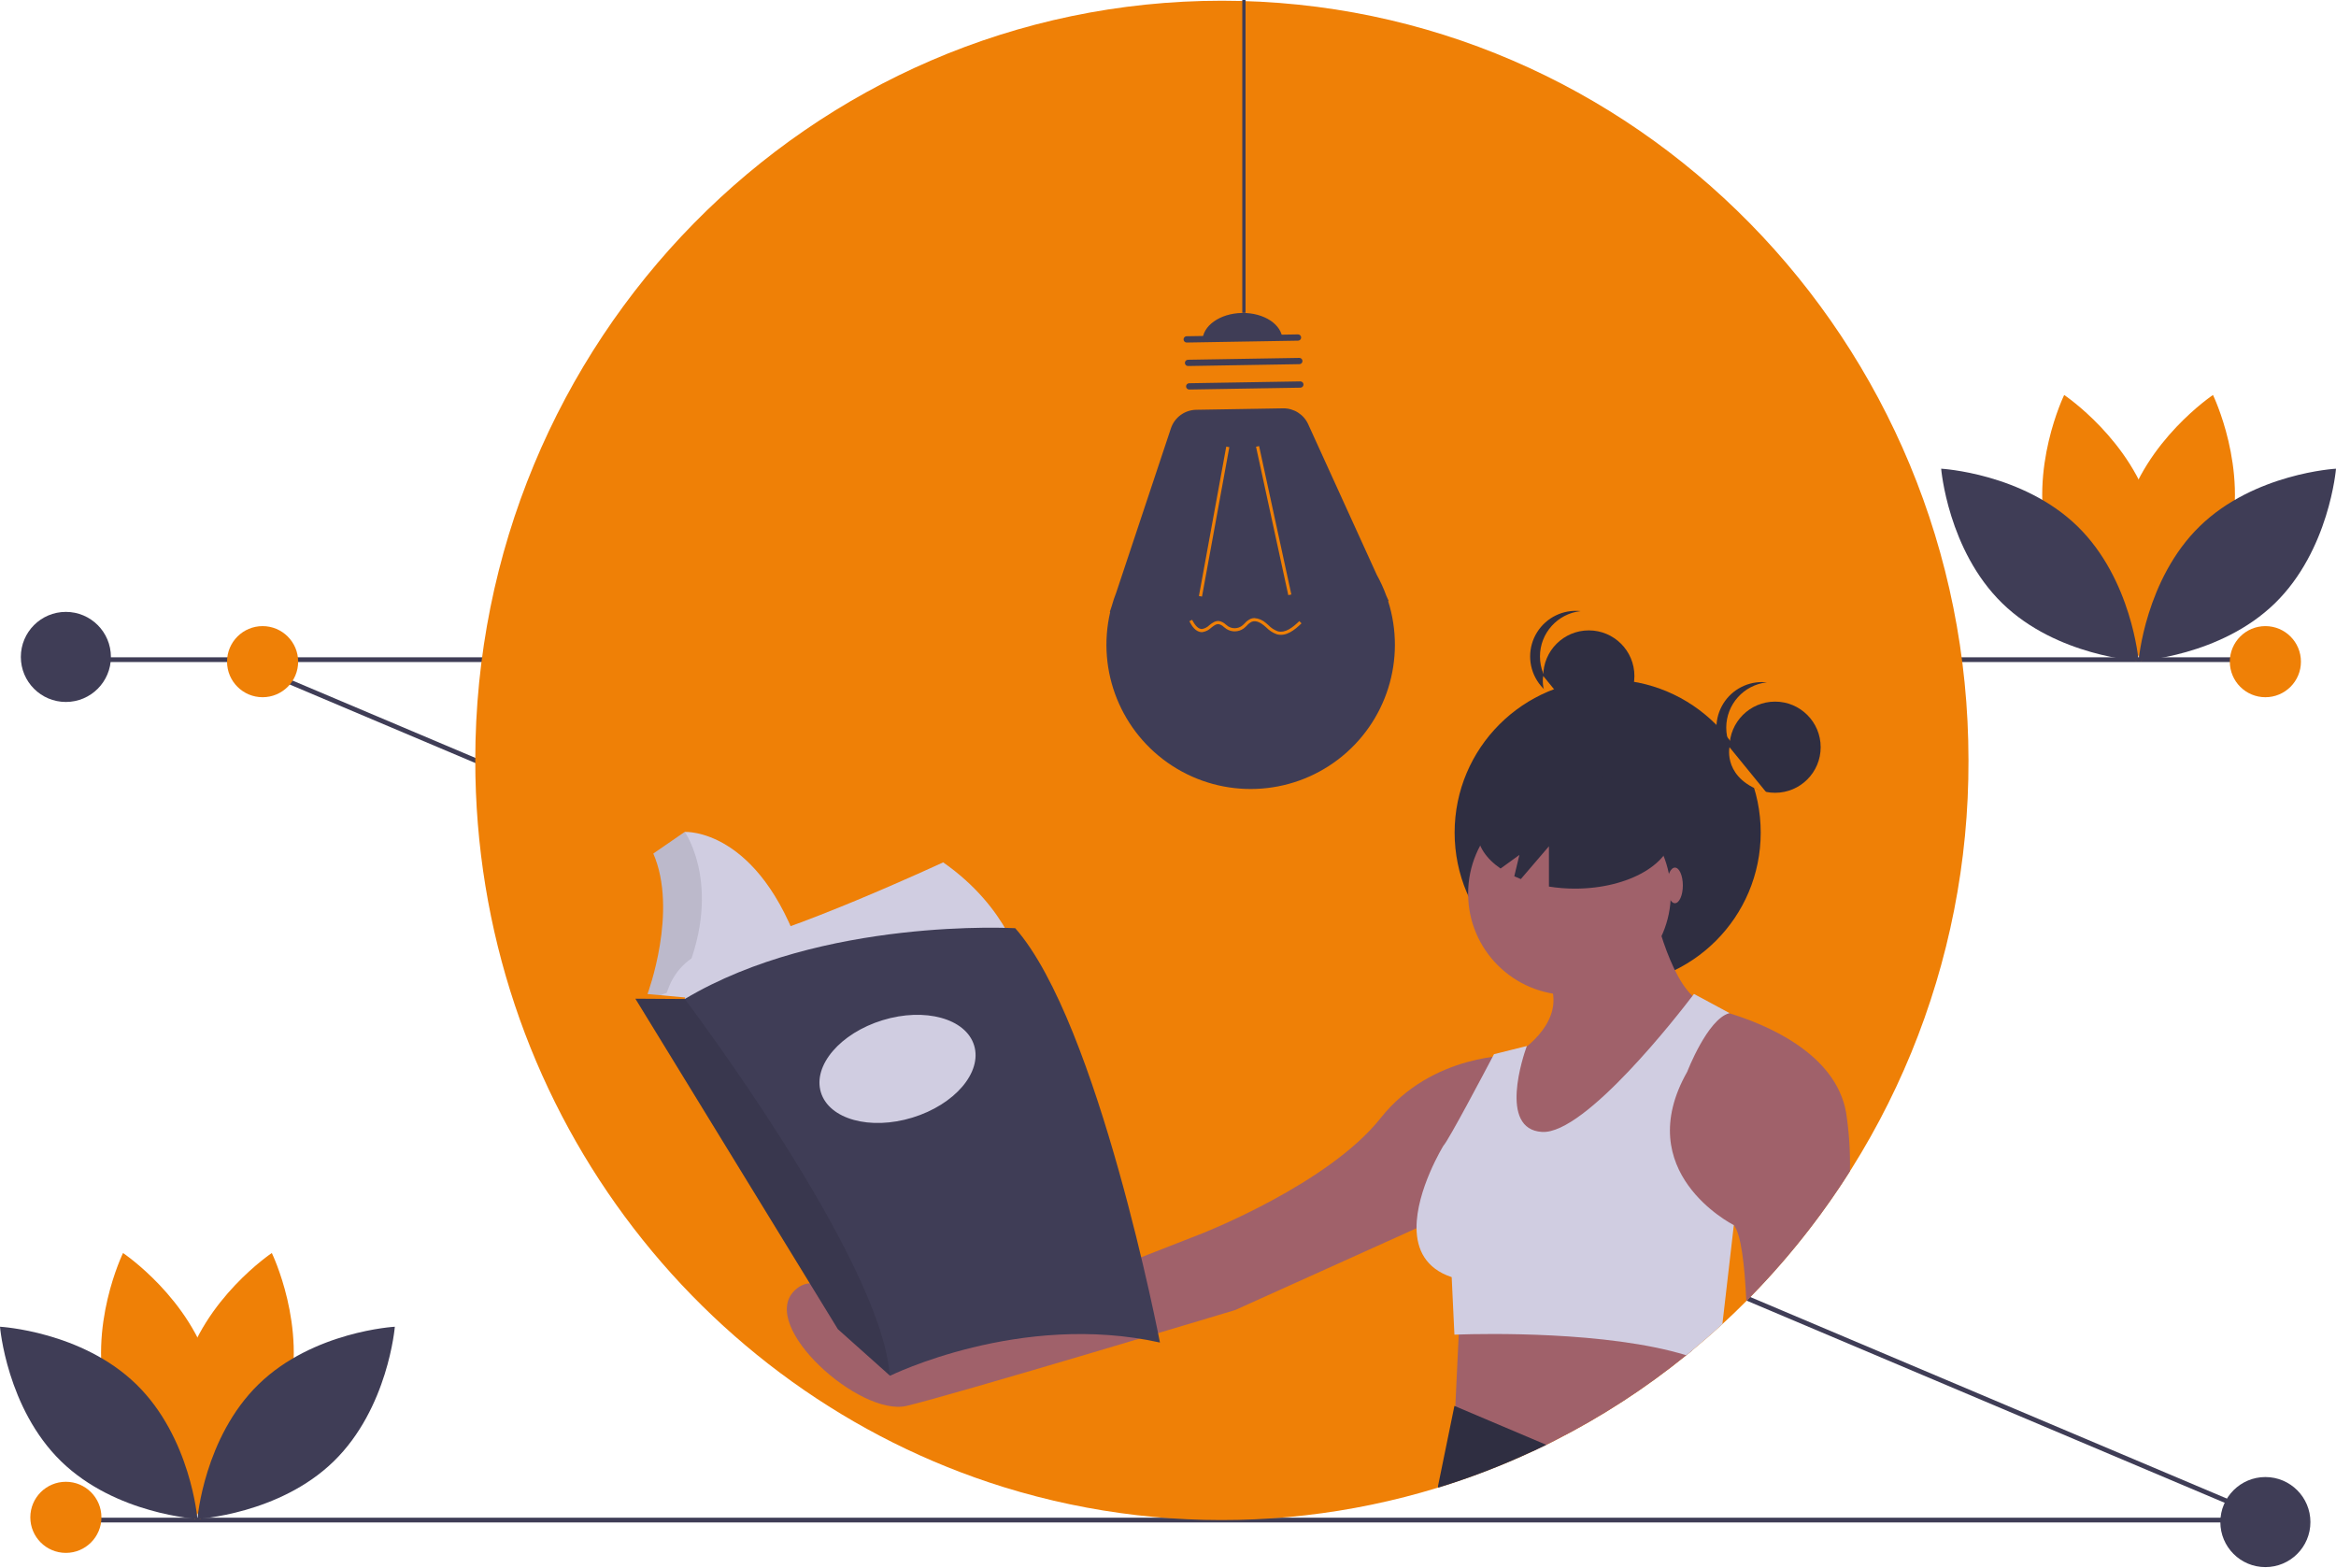
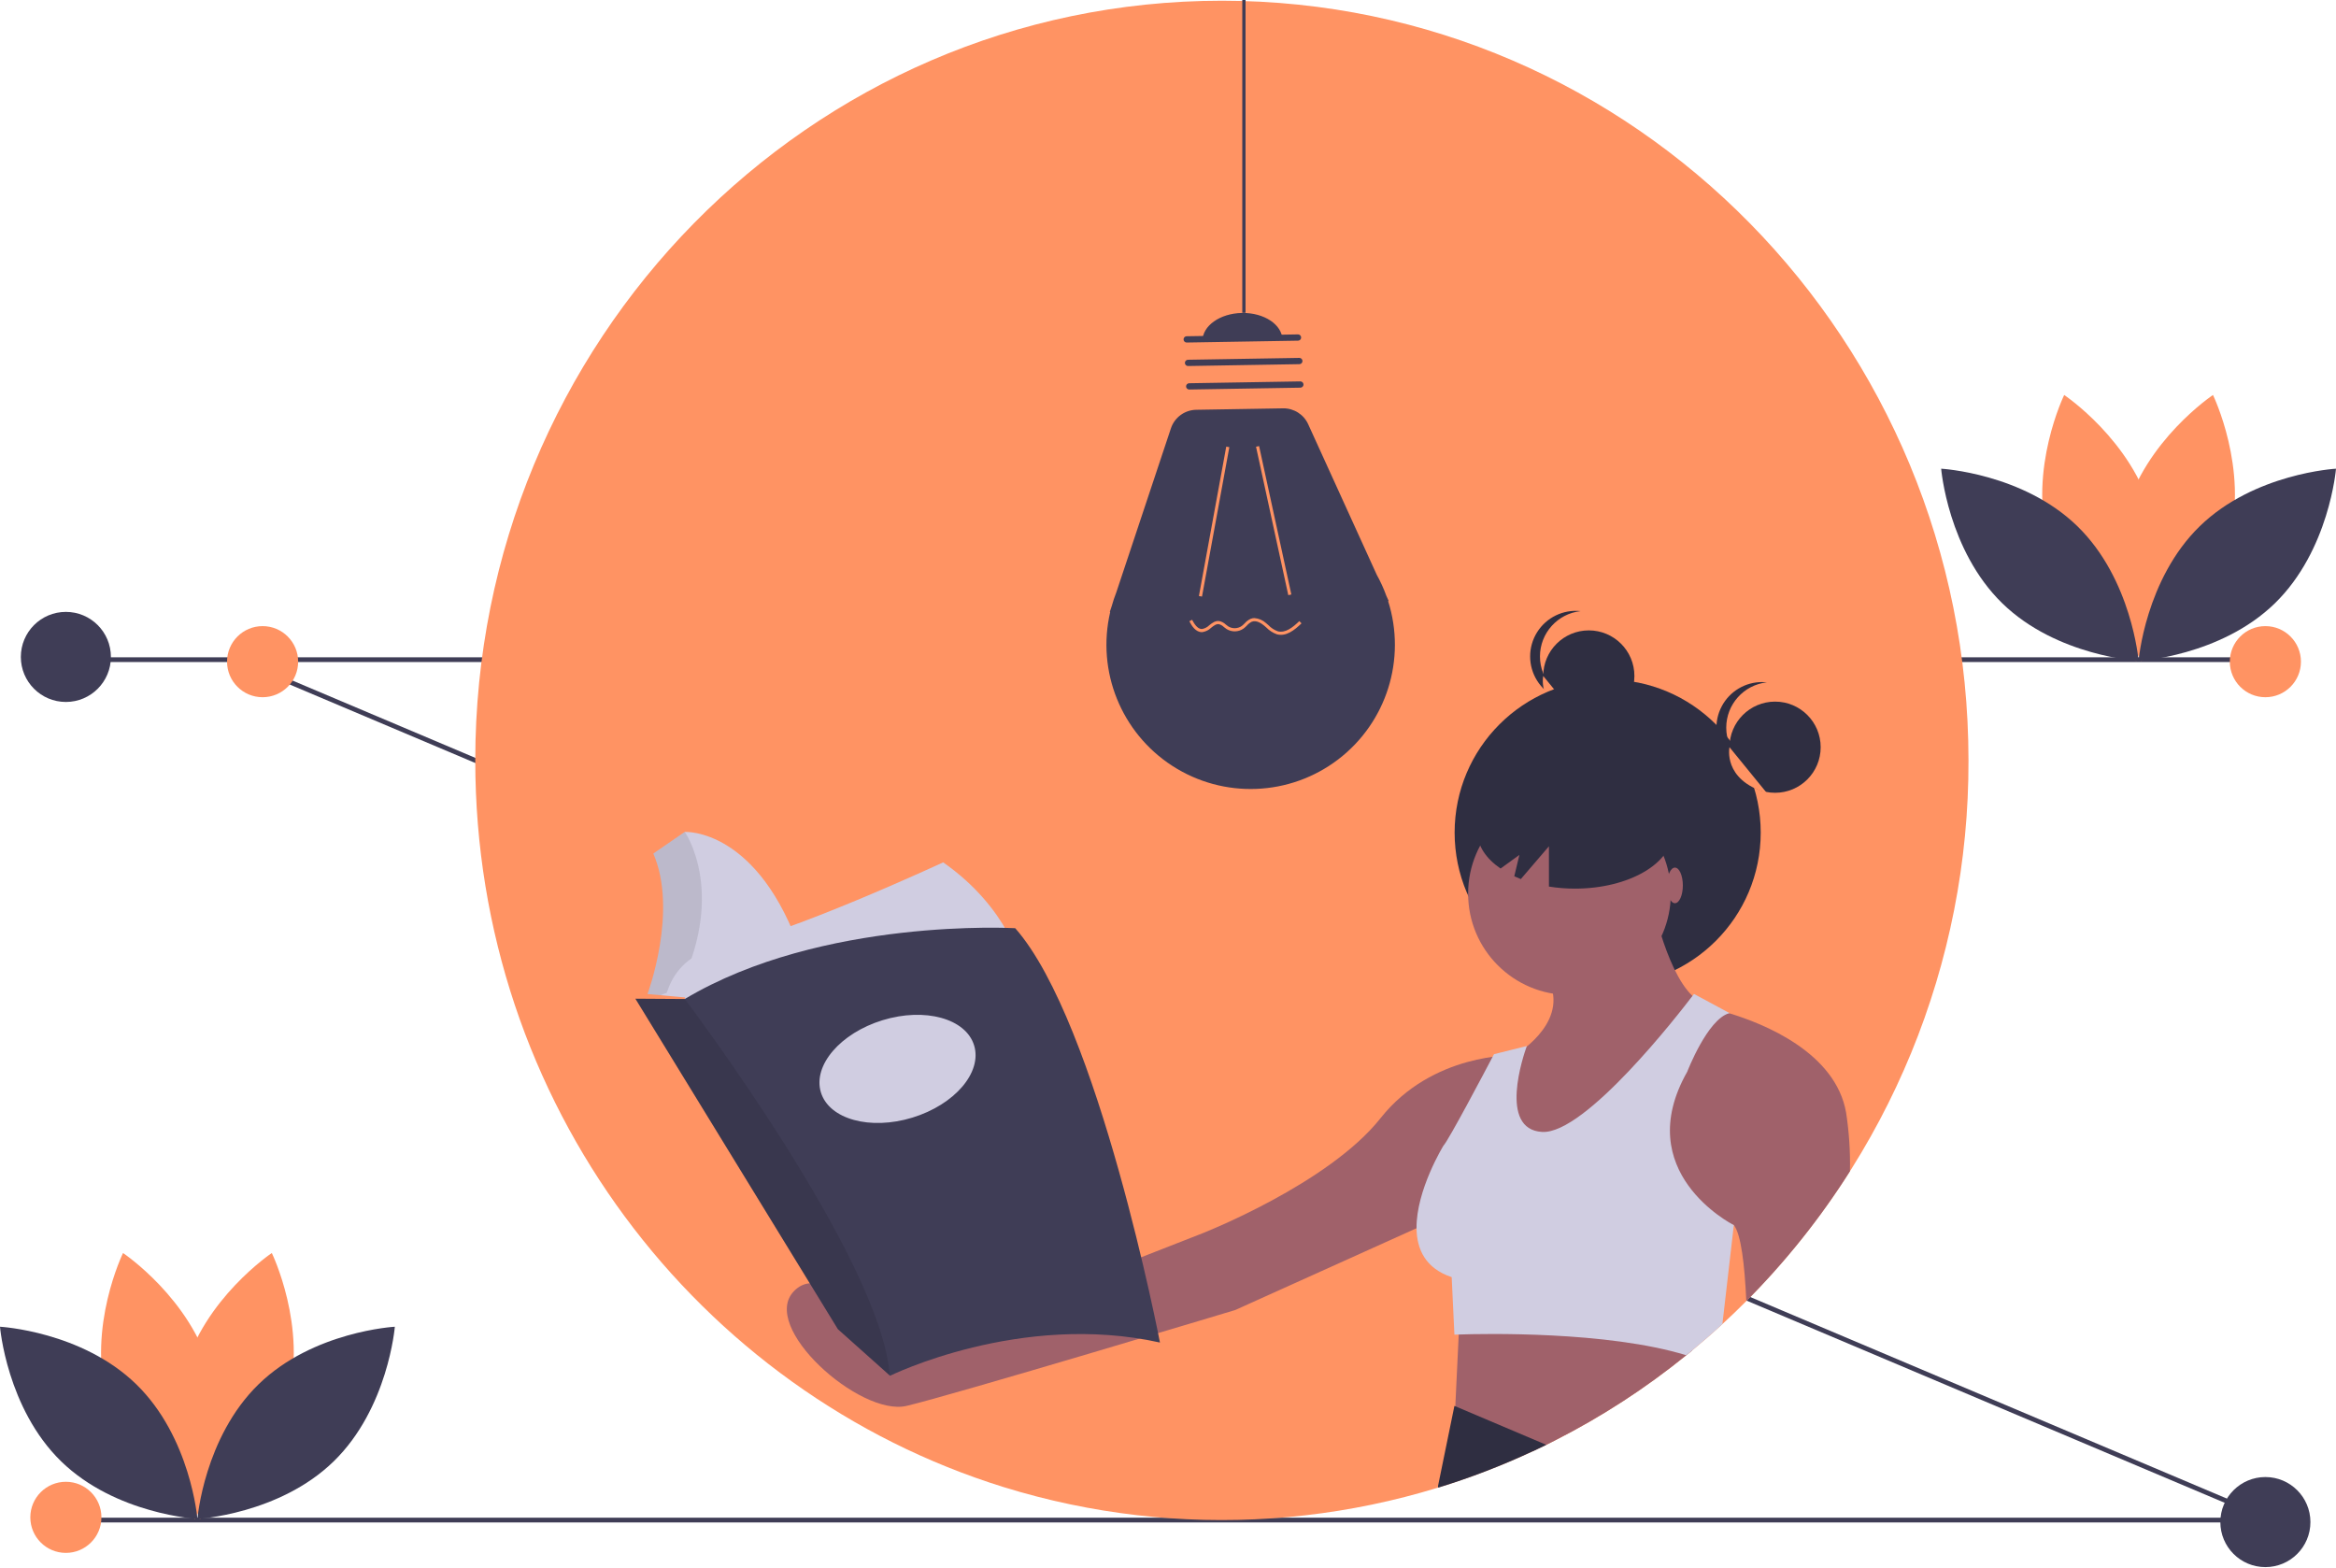
<svg xmlns="http://www.w3.org/2000/svg" data-name="Layer 1" width="985.587" height="661.152" viewBox="0 0 985.587 661.152">
  <rect x="27.525" y="640.305" width="929" height="2" fill="#3f3d56" />
  <rect x="634.231" y="123.652" width="2" height="929" transform="translate(-261.0931 815.3039) rotate(-67.07803)" fill="#3f3d56" />
  <rect x="27.525" y="277.305" width="929" height="2" fill="#3f3d56" />
-   <path d="M937.731,449.652a322.068,322.068,0,0,1-93.73,228.11q-4.935,4.965-10.09,9.7-6.21,5.73-12.74,11.11c-.83.69-1.66,1.37-2.5,2.04a313.731,313.731,0,0,1-55.56,36.03c-1.17.59-2.34,1.18-3.52,1.76-1.87.92-3.76,1.82-5.65,2.7a311.18,311.18,0,0,1-223.25,15.15c-129.07-40.06-222.96-162.17-222.96-306.6,0-177.01,141.03-320.5,315-320.5S937.731,272.642,937.731,449.652Z" transform="translate(-107.2066 -128.8475)" fill="#ef8006" />
+   <path d="M937.731,449.652a322.068,322.068,0,0,1-93.73,228.11q-4.935,4.965-10.09,9.7-6.21,5.73-12.74,11.11c-.83.69-1.66,1.37-2.5,2.04a313.731,313.731,0,0,1-55.56,36.03c-1.17.59-2.34,1.18-3.52,1.76-1.87.92-3.76,1.82-5.65,2.7a311.18,311.18,0,0,1-223.25,15.15c-129.07-40.06-222.96-162.17-222.96-306.6,0-177.01,141.03-320.5,315-320.5S937.731,272.642,937.731,449.652Z" transform="translate(-107.2066 -128.8475)" fill="#ff9363" />
  <path d="M692.866,382.419l.25-.01-.987-2.166a60.492,60.492,0,0,0-4.049-8.891L659.145,307.822a11.443,11.443,0,0,0-10.604-6.698l-36.644.61a11.443,11.443,0,0,0-10.666,7.826l-23.036,69.188a60.396,60.396,0,0,0-1.971,5.918l-.782,2.349.184-.007a60.852,60.852,0,1,0,117.24-4.589Z" transform="translate(-107.2066 -128.8475)" fill="#3f3d56" />
-   <rect x="587.42" y="348.245" width="64.08" height="1.323" transform="translate(57.5742 766.6238) rotate(-79.63351)" fill="#ef8006" />
-   <rect x="643.929" y="316.448" width="1.323" height="64.08" transform="translate(-166.5223 16.03118) rotate(-12.26435)" fill="#ef8006" />
+   <rect x="587.42" y="348.245" width="64.08" height="1.323" transform="translate(57.5742 766.6238) rotate(-79.63351)" fill="#ff9363" />
+   <rect x="643.929" y="316.448" width="1.323" height="64.08" transform="translate(-166.5223 16.03118) rotate(-12.26435)" fill="#ff9363" />
  <path d="M607.904,270.709l46.955-.782a1.323,1.323,0,0,1,.044,2.645l-46.955.782a1.323,1.323,0,1,1-.044-2.645Z" transform="translate(-107.2066 -128.8475)" fill="#3f3d56" />
  <path d="M608.4,280.624l46.955-.782a1.323,1.323,0,1,1,.044,2.645l-46.955.782a1.323,1.323,0,0,1-.044-2.645Z" transform="translate(-107.2066 -128.8475)" fill="#3f3d56" />
  <path d="M608.896,290.538l46.955-.782a1.323,1.323,0,0,1,.044,2.645l-46.955.782a1.323,1.323,0,0,1-.044-2.645Z" transform="translate(-107.2066 -128.8475)" fill="#3f3d56" />
  <path d="M631.224,260.884c-9.314.155-16.778,5.472-16.671,11.875l33.728-.562C648.175,265.793,640.538,260.728,631.224,260.884Z" transform="translate(-107.2066 -128.8475)" fill="#3f3d56" />
-   <path d="M636.414,389.614a8.149,8.149,0,0,1,4.946,2.113c.348.289.691.592,1.035.896a10.33,10.33,0,0,0,3.897,2.55c3.232.882,6.422-1.674,9.115-4.29l.922.948c-2.961,2.877-6.509,5.675-10.386,4.618a11.464,11.464,0,0,1-4.425-2.835c-.333-.295-.666-.589-1.004-.869-1.105-.917-3.24-2.343-5.138-1.603a6.442,6.442,0,0,0-2.06,1.589,12.313,12.313,0,0,1-1.429,1.287,6.478,6.478,0,0,1-7.179.214,12.796,12.796,0,0,1-1.124-.842,4.688,4.688,0,0,0-2.124-1.209c-1.124-.158-2.146.645-3.228,1.493a6.84,6.84,0,0,1-3.743,1.86c-.048.002-.096.004-.144.005-2.636.044-4.308-2.593-5.342-4.597l1.176-.606c1.405,2.725,2.76,3.967,4.24,3.877a5.816,5.816,0,0,0,2.996-1.579c1.252-.982,2.548-1.998,4.227-1.763a5.721,5.721,0,0,1,2.774,1.491,11.655,11.655,0,0,0,1.006.757,5.198,5.198,0,0,0,5.685-.169,11.166,11.166,0,0,0,1.273-1.153,7.515,7.515,0,0,1,2.514-1.886A4.349,4.349,0,0,1,636.414,389.614Z" transform="translate(-107.2066 -128.8475)" fill="#ef8006" />
+   <path d="M636.414,389.614a8.149,8.149,0,0,1,4.946,2.113c.348.289.691.592,1.035.896a10.33,10.33,0,0,0,3.897,2.55c3.232.882,6.422-1.674,9.115-4.29l.922.948c-2.961,2.877-6.509,5.675-10.386,4.618a11.464,11.464,0,0,1-4.425-2.835c-.333-.295-.666-.589-1.004-.869-1.105-.917-3.24-2.343-5.138-1.603a6.442,6.442,0,0,0-2.06,1.589,12.313,12.313,0,0,1-1.429,1.287,6.478,6.478,0,0,1-7.179.214,12.796,12.796,0,0,1-1.124-.842,4.688,4.688,0,0,0-2.124-1.209c-1.124-.158-2.146.645-3.228,1.493a6.84,6.84,0,0,1-3.743,1.86c-.048.002-.096.004-.144.005-2.636.044-4.308-2.593-5.342-4.597l1.176-.606c1.405,2.725,2.76,3.967,4.24,3.877a5.816,5.816,0,0,0,2.996-1.579c1.252-.982,2.548-1.998,4.227-1.763a5.721,5.721,0,0,1,2.774,1.491,11.655,11.655,0,0,0,1.006.757,5.198,5.198,0,0,0,5.685-.169,11.166,11.166,0,0,0,1.273-1.153,7.515,7.515,0,0,1,2.514-1.886A4.349,4.349,0,0,1,636.414,389.614Z" transform="translate(-107.2066 -128.8475)" fill="#ff9363" />
  <rect x="524.134" width="1.375" height="131.982" fill="#3f3d56" />
-   <path d="M1047.627,357.518c-8.382,30.986-37.093,50.176-37.093,50.176s-15.121-31.047-6.738-62.033,37.093-50.176,37.093-50.176S1056.009,326.532,1047.627,357.518Z" transform="translate(-107.2066 -128.8475)" fill="#ef8006" />
-   <path d="M971.373,357.518c8.382,30.986,37.093,50.176,37.093,50.176s15.121-31.047,6.738-62.033-37.093-50.176-37.093-50.176S962.991,326.532,971.373,357.518Z" transform="translate(-107.2066 -128.8475)" fill="#ef8006" />
+   <path d="M1047.627,357.518c-8.382,30.986-37.093,50.176-37.093,50.176s-15.121-31.047-6.738-62.033,37.093-50.176,37.093-50.176S1056.009,326.532,1047.627,357.518Z" transform="translate(-107.2066 -128.8475)" fill="#ff9363" />
+   <path d="M971.373,357.518c8.382,30.986,37.093,50.176,37.093,50.176s15.121-31.047,6.738-62.033-37.093-50.176-37.093-50.176S962.991,326.532,971.373,357.518Z" transform="translate(-107.2066 -128.8475)" fill="#ff9363" />
  <path d="M983.69,350.859C1006.691,373.249,1009.5,407.668,1009.5,407.668s-34.482-1.883-57.483-24.273-25.81-56.81-25.81-56.81S960.689,328.468,983.69,350.859Z" transform="translate(-107.2066 -128.8475)" fill="#3f3d56" />
  <path d="M1035.31,350.859C1012.309,373.249,1009.5,407.668,1009.5,407.668s34.482-1.883,57.483-24.273,25.81-56.81,25.81-56.81S1058.311,328.468,1035.31,350.859Z" transform="translate(-107.2066 -128.8475)" fill="#3f3d56" />
-   <path d="M228.627,719.518c-8.382,30.986-37.093,50.176-37.093,50.176s-15.121-31.047-6.738-62.033,37.093-50.176,37.093-50.176S237.009,688.532,228.627,719.518Z" transform="translate(-107.2066 -128.8475)" fill="#ef8006" />
-   <path d="M152.373,719.518c8.382,30.986,37.093,50.176,37.093,50.176s15.121-31.047,6.738-62.033-37.093-50.176-37.093-50.176S143.991,688.532,152.373,719.518Z" transform="translate(-107.2066 -128.8475)" fill="#ef8006" />
+   <path d="M228.627,719.518c-8.382,30.986-37.093,50.176-37.093,50.176s-15.121-31.047-6.738-62.033,37.093-50.176,37.093-50.176S237.009,688.532,228.627,719.518Z" transform="translate(-107.2066 -128.8475)" fill="#ff9363" />
+   <path d="M152.373,719.518c8.382,30.986,37.093,50.176,37.093,50.176s15.121-31.047,6.738-62.033-37.093-50.176-37.093-50.176S143.991,688.532,152.373,719.518Z" transform="translate(-107.2066 -128.8475)" fill="#ff9363" />
  <path d="M164.69,712.859C187.691,735.249,190.5,769.668,190.5,769.668s-34.482-1.883-57.483-24.273-25.81-56.81-25.81-56.81S141.689,690.468,164.69,712.859Z" transform="translate(-107.2066 -128.8475)" fill="#3f3d56" />
  <path d="M216.31,712.859C193.309,735.249,190.5,769.668,190.5,769.668s34.482-1.883,57.483-24.273,25.81-56.81,25.81-56.81S239.311,690.468,216.31,712.859Z" transform="translate(-107.2066 -128.8475)" fill="#3f3d56" />
  <circle cx="670.342" cy="285.189" r="19.234" fill="#2f2e41" />
  <path d="M756.94,405.793A19.234,19.234,0,0,1,774.114,386.672a19.234,19.234,0,1,0,0,38.241A19.234,19.234,0,0,1,756.94,405.793Z" transform="translate(-107.2066 -128.8475)" fill="#2f2e41" />
-   <path d="M758.314,414.036s-2.987,13.739,15.68,19.234Z" transform="translate(-107.2066 -128.8475)" fill="#ef8006" />
+   <path d="M758.314,414.036s-2.987,13.739,15.68,19.234Z" transform="translate(-107.2066 -128.8475)" fill="#ff9363" />
  <circle cx="678.297" cy="351.265" r="64.573" fill="#2f2e41" />
  <path d="M821.171,698.572c-.83.69-1.66,1.37-2.5,2.04a313.731,313.731,0,0,1-55.56,36.03c-1.17.59-2.34,1.18-3.52,1.76-1.87.92-3.76,1.82-5.65,2.7l-33.1-11.03.38-7.93v-.03l1.44-30.24.49-10.34Z" transform="translate(-107.2066 -128.8475)" fill="#a0616a" />
  <path d="M759.591,738.402c-1.87.92-3.76,1.82-5.65,2.7a306.938,306.938,0,0,1-39.91,15.37,2.224,2.224,0,0,1-.12-.62l6.93-33.87.38.16Z" transform="translate(-107.2066 -128.8475)" fill="#2f2e41" />
  <circle cx="662.178" cy="377.012" r="42.762" fill="#a0616a" />
  <path d="M804.057,508.171s6.934,34.672,19.647,42.762l-70.499,83.212-26.582-25.426,19.647-34.672s21.959-12.713,15.024-30.049Z" transform="translate(-107.2066 -128.8475)" fill="#a0616a" />
  <path d="M887.721,623.002a320.875,320.875,0,0,1-43.72,54.76c-.71-15.5-2.25-28.28-5.27-32.06a.031.031,0,0,1-.02-.01l-36.97-11.55s8.09-76.28,27.74-79.74c0,0,2.85.58,7.28,1.92,14.28,4.3,44.94,16.42,49.35,41.99A141.926,141.926,0,0,1,887.721,623.002Z" transform="translate(-107.2066 -128.8475)" fill="#a0616a" />
  <path d="M746.271,574.047s-34.672-1.156-56.63,26.582-75.122,48.54-75.122,48.54L481.61,701.177s-24.27-42.762-39.295-27.737,27.737,53.163,47.385,48.54,138.687-40.45,138.687-40.45l94.769-42.762Z" transform="translate(-107.2066 -128.8475)" fill="#a0616a" />
  <path d="M838.731,645.702l-4.82,41.76q-6.21,5.73-12.74,11.11c-.83.69-1.66,1.37-2.5,2.04-33.37-10.23-85.66-9.09-96.01-8.74-1.18.03-1.82.06-1.82.06l-1.15-24.27c-11.09-3.69-14.73-11.76-14.83-20.64-.17-16.1,11.36-34.84,11.36-34.84,2.07-2.07,17.54-31.4,20.74-37.48.37-.71.58-1.1.58-1.1l13.87-3.46s-.04.11-.12.31c-1.24,3.47-12.02,34.86,6.54,35.95,18.26,1.08,57.98-50.2,63.45-57.39.41-.54.63-.83.63-.83l15.03,8.09c-.06.02-.12.03-.18.05-9.18,2.55-17.68,24.66-17.68,24.66-23.97,42.24,18.58,64.18,19.63,64.71A.031.031,0,0,0,838.731,645.702Z" transform="translate(-107.2066 -128.8475)" fill="#d0cde1" />
  <path d="M771.708,455.666c-22.763,0-41.217,10.764-41.217,24.043,0,5.941,3.709,11.371,9.832,15.566l7.935-5.749-2.158,9.007c.895.415,1.81.817,2.763,1.188l11.854-13.829v16.989a69.192,69.192,0,0,0,10.991.871c22.763,0,41.217-10.764,41.217-24.043S794.471,455.666,771.708,455.666Z" transform="translate(-107.2066 -128.8475)" fill="#2f2e41" />
  <circle cx="748.931" cy="315.238" r="19.234" fill="#2f2e41" />
  <path d="M835.53,435.842a19.234,19.234,0,0,1,17.174-19.121,19.429,19.429,0,0,0-2.061-.114,19.234,19.234,0,1,0,2.061,38.355A19.234,19.234,0,0,1,835.53,435.842Z" transform="translate(-107.2066 -128.8475)" fill="#2f2e41" />
-   <path d="M836.903,444.085s-2.987,13.739,15.68,19.234Z" transform="translate(-107.2066 -128.8475)" fill="#ef8006" />
+   <path d="M836.903,444.085s-2.987,13.739,15.68,19.234Z" transform="translate(-107.2066 -128.8475)" fill="#ff9363" />
  <ellipse cx="706.674" cy="373.545" rx="3.339" ry="7.512" fill="#a0616a" />
  <path d="M445.388,531.454l-50.677,12.278-.165.039-5.509,4.987-1.586,1.434-3.399-.616-6.017-1.088,4.193-14.152.786-26.994-2.883-16.511,15.986-11.007S427.305,477.991,445.388,531.454Z" transform="translate(-107.2066 -128.8475)" fill="#d0cde1" />
  <path d="M394.711,543.732c-.687,1.465.752.498-.034,2.005l-7.338,2.359-3.286,1.481-6.017-1.088,4.193-14.152.786-26.994-2.883-16.511,15.986-11.007S413.276,504.125,394.711,543.732Z" transform="translate(-107.2066 -128.8475)" opacity="0.1" />
  <path d="M505.141,492.667s-66.567,30.925-93.56,35.642-24.635,31.711-24.635,31.711L538.162,536.433S532.921,512.061,505.141,492.667Z" transform="translate(-107.2066 -128.8475)" fill="#d0cde1" />
-   <path d="M376.725,487.426s11.531,28.042-1.31,62.898l14.938,6.814,5.766-6.814.131-.655-15.855-1.441s13.104-35.118,2.359-59.491C382.752,488.736,380.394,483.495,376.725,487.426Z" transform="translate(-107.2066 -128.8475)" fill="#ef8006" />
+   <path d="M376.725,487.426s11.531,28.042-1.31,62.898l14.938,6.814,5.766-6.814.131-.655-15.855-1.441s13.104-35.118,2.359-59.491C382.752,488.736,380.394,483.495,376.725,487.426Z" transform="translate(-107.2066 -128.8475)" fill="#ff9363" />
  <path d="M596.604,695.25C537.638,682.146,482.733,709.271,482.733,709.271l-.149-.134-21.865-19.522-85.436-139.423,20.835.131c57.918-34.594,139.423-29.876,139.423-29.876C570.659,560.282,596.604,695.25,596.604,695.25Z" transform="translate(-107.2066 -128.8475)" fill="#3f3d56" />
  <path d="M482.584,709.137l-21.865-19.522-85.436-139.423,20.835.131S479.159,659.999,482.584,709.137Z" transform="translate(-107.2066 -128.8475)" opacity="0.1" />
  <ellipse cx="485.878" cy="579.807" rx="33.807" ry="21.49" transform="translate(-255.8681 39.11836) rotate(-17.05185)" fill="#d0cde1" />
  <circle cx="27.793" cy="277.152" r="19" fill="#3f3d56" />
  <circle cx="955.793" cy="642.152" r="19" fill="#3f3d56" />
-   <circle cx="110.793" cy="279.152" r="15" fill="#ef8006" />
-   <circle cx="955.793" cy="279.152" r="15" fill="#ef8006" />
-   <circle cx="27.793" cy="640.152" r="15" fill="#ef8006" />
+   <circle cx="110.793" cy="279.152" r="15" fill="#ff9363" />
+   <circle cx="955.793" cy="279.152" r="15" fill="#ff9363" />
+   <circle cx="27.793" cy="640.152" r="15" fill="#ff9363" />
</svg>
